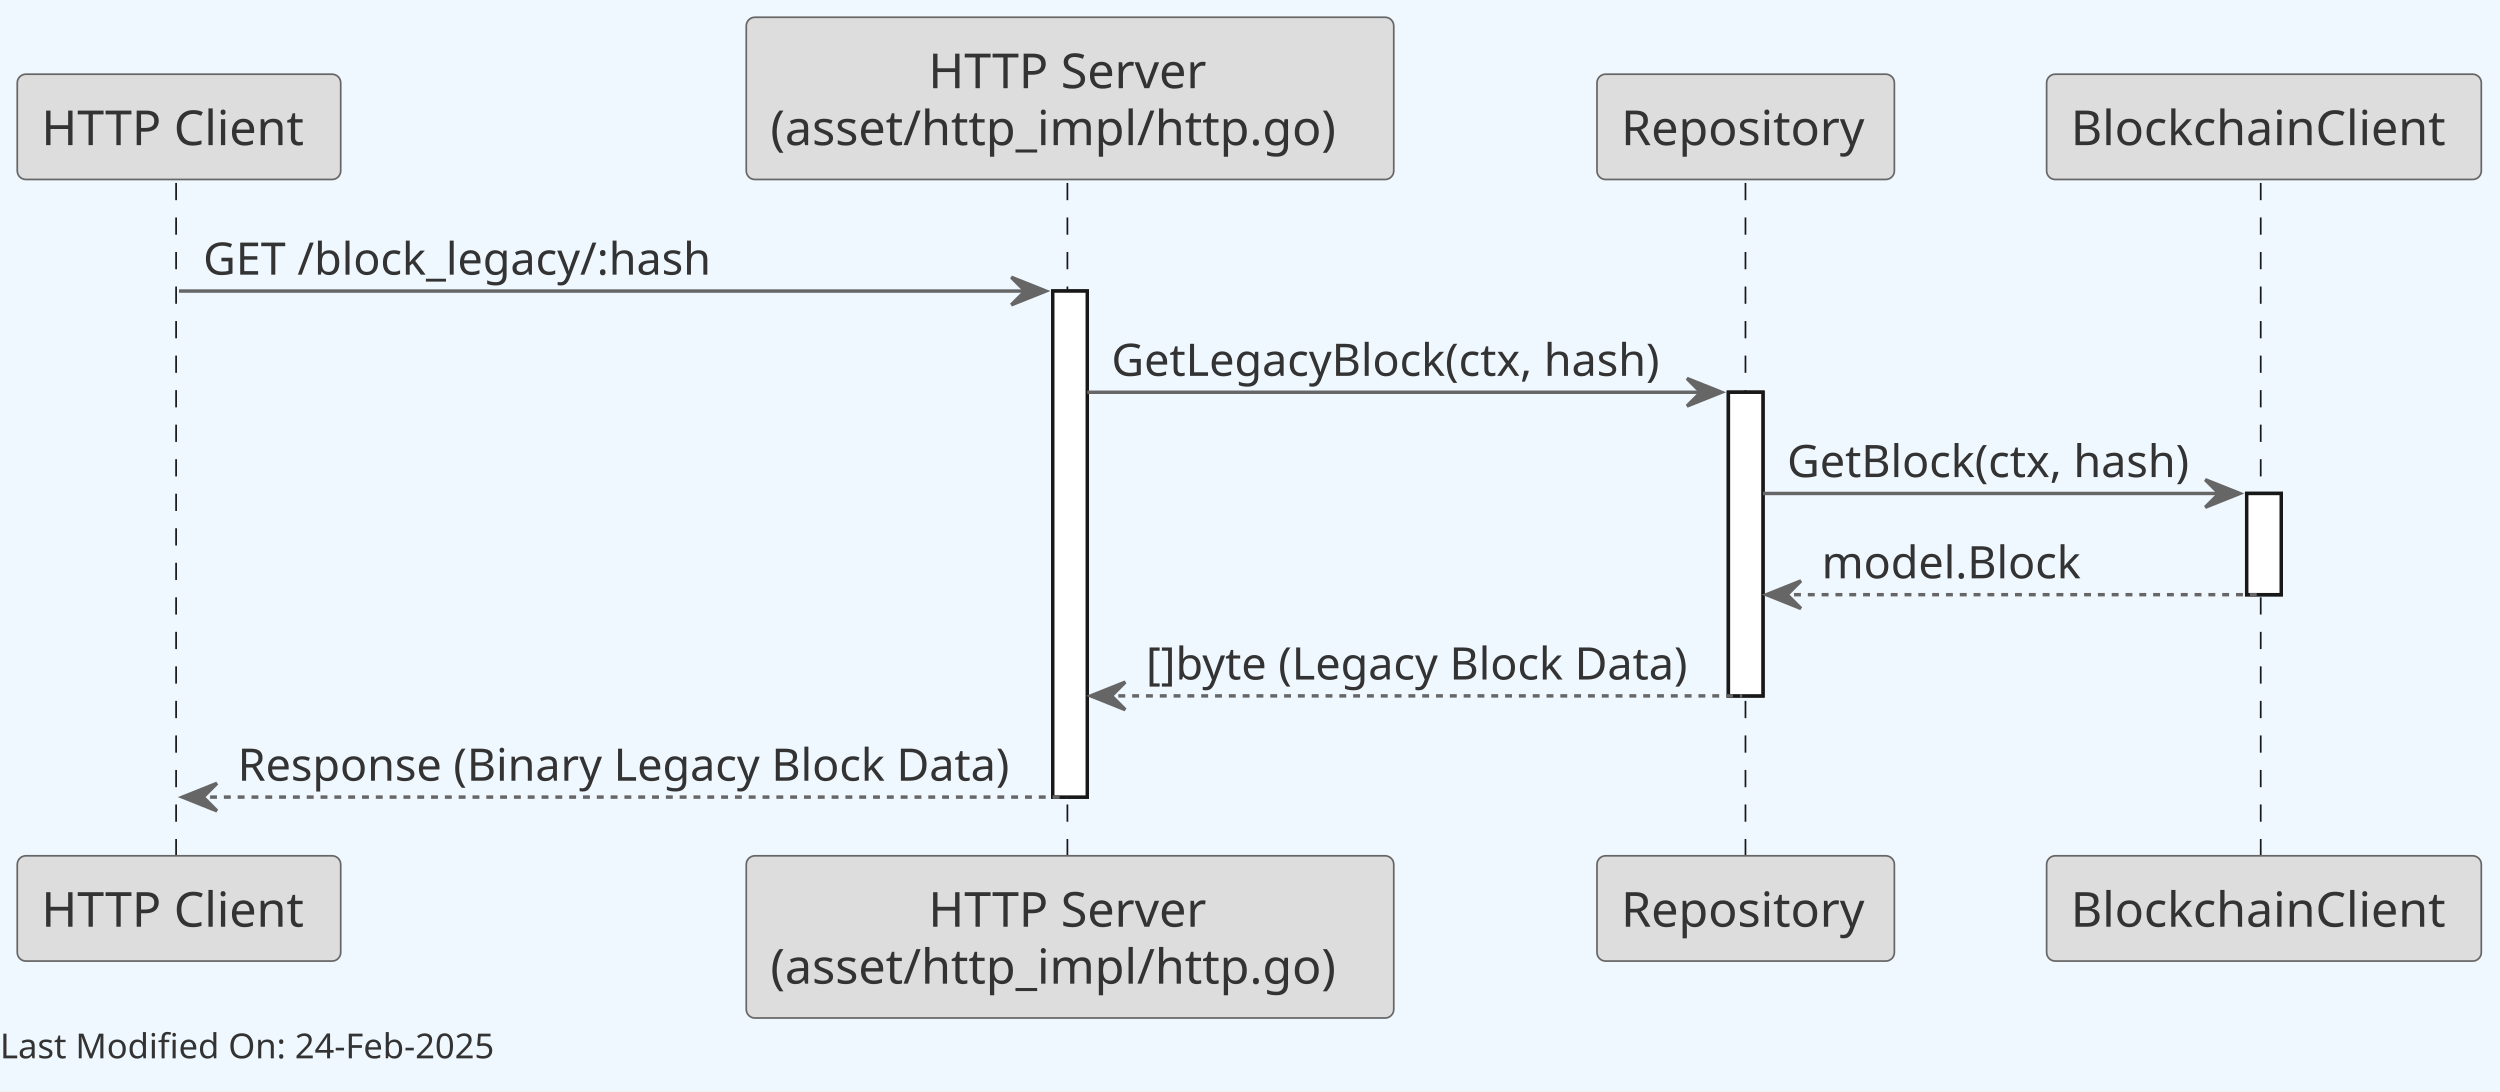
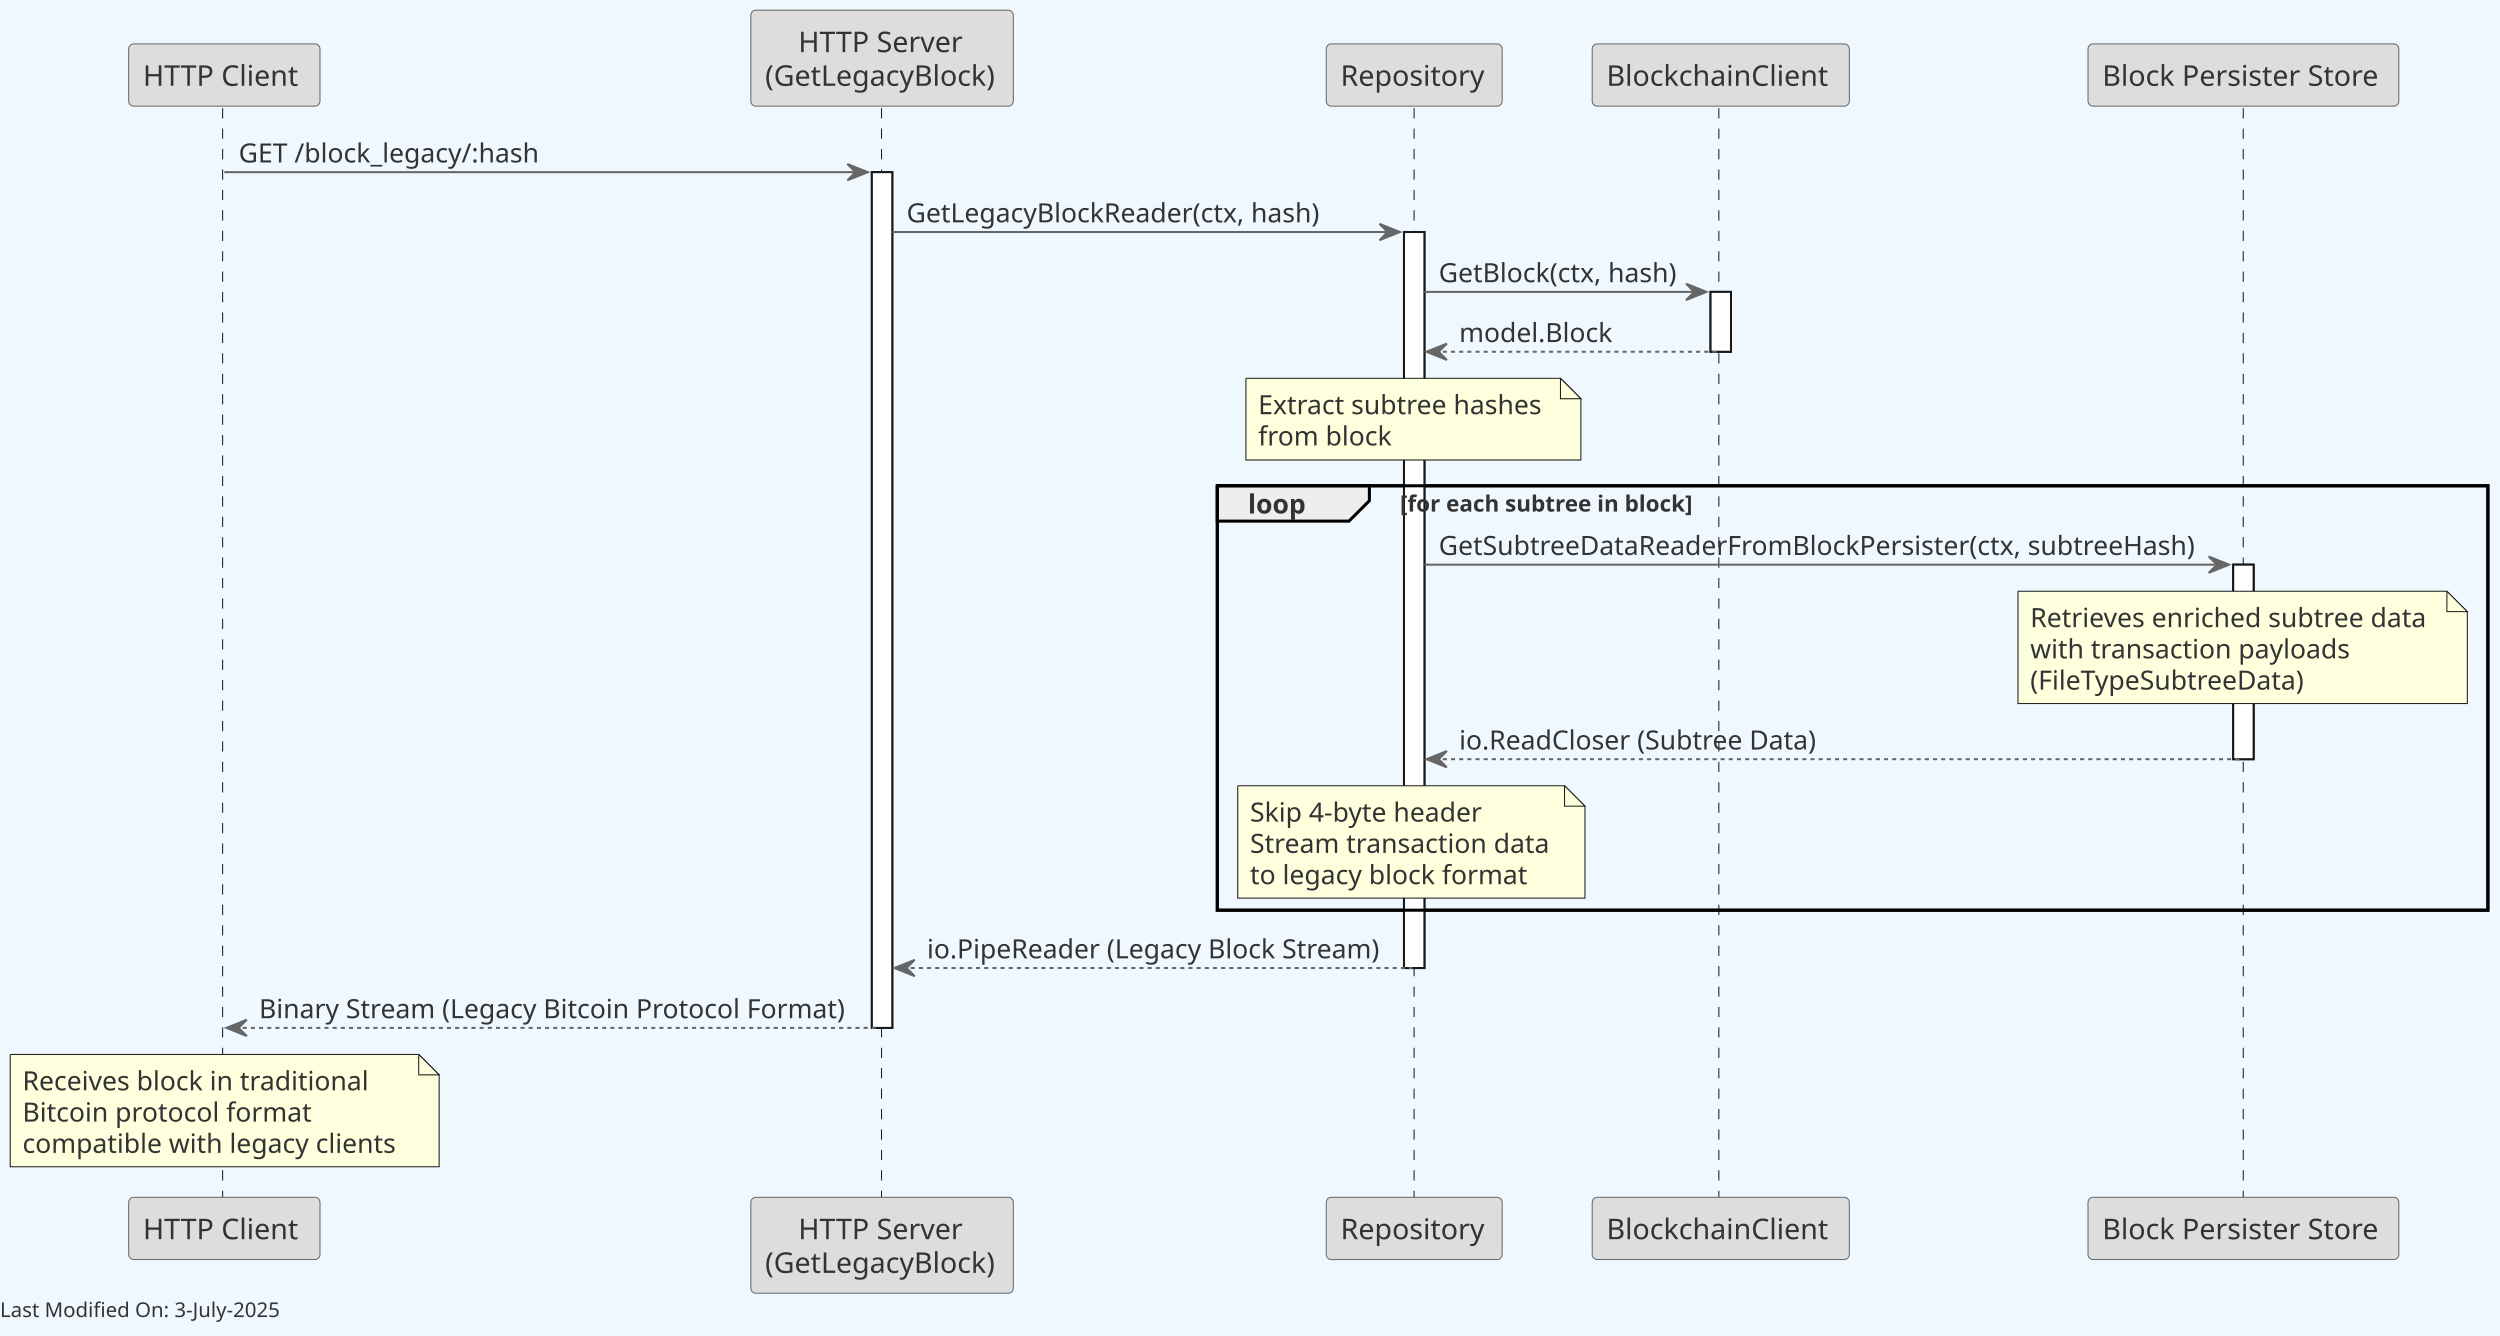
- <svg xmlns="http://www.w3.org/2000/svg" contentStyleType="text/css" height="316" preserveAspectRatio="none" viewBox="0 0 724 316" width="724" zoomAndPan="magnify">
-   <path d="m0 0h724v316h-724z" fill="#f0f8ff" />
-   <g stroke="#181818">
-     <path d="m304.875 84.287h10v146.553h-10z" fill="#fff" />
-     <path d="m500.55 113.598h10v87.932h-10z" fill="#fff" />
-     <path d="m650.644 142.908h10v29.311h-10z" fill="#fff" />
-     <path d="m51 52.977v195.863" stroke-dasharray="5 5" stroke-width=".5" />
-     <path d="m309.121 52.977v195.863" stroke-dasharray="5 5" stroke-width=".5" />
-     <path d="m505.487 52.977v195.863" stroke-dasharray="5 5" stroke-width=".5" />
-     <path d="m654.703 52.977v195.863" stroke-dasharray="5 5" stroke-width=".5" />
+ <svg xmlns="http://www.w3.org/2000/svg" contentStyleType="text/css" data-diagram-type="SEQUENCE" height="654px" preserveAspectRatio="none" style="width:1224px;height:654px;background:#F0F8FF;" version="1.1" viewBox="0 0 1224 654" width="1224px" zoomAndPan="magnify">
+   <defs />
+   <g>
+     <rect fill="#F0F8FF" height="654" style="stroke:none;stroke-width:1;" width="1224" x="0" y="0" />
+     <g>
+       <rect fill="#FFFFFF" height="418.969" style="stroke:#181818;stroke-width:1;" width="10" x="426.86" y="84.287" />
+     </g>
+     <g>
+       <rect fill="#FFFFFF" height="360.348" style="stroke:#181818;stroke-width:1;" width="10" x="687.395" y="113.598" />
+     </g>
+     <g>
+       <rect fill="#FFFFFF" height="29.311" style="stroke:#181818;stroke-width:1;" width="10" x="837.489" y="142.908" />
+     </g>
+     <g>
+       <rect fill="#FFFFFF" height="95.242" style="stroke:#181818;stroke-width:1;" width="10" x="1093.376" y="276.461" />
+     </g>
+     <rect fill="none" height="207.795" style="stroke:#000000;stroke-width:1.5;" width="622.069" x="596" y="237.84" />
+     <g>
+       <rect fill="#000000" fill-opacity="0" height="534.211" width="8" x="105.833" y="52.977" />
+       <line style="stroke:#181818;stroke-width:0.5;stroke-dasharray:5.0,5.0;" x1="109" x2="109" y1="52.977" y2="587.188" />
+     </g>
+     <g>
+       <rect fill="#000000" fill-opacity="0" height="534.211" width="8" x="427.86" y="52.977" />
+       <line style="stroke:#181818;stroke-width:0.5;stroke-dasharray:5.0,5.0;" x1="431.599" x2="431.599" y1="52.977" y2="587.188" />
+     </g>
+     <g>
+       <rect fill="#000000" fill-opacity="0" height="534.211" width="8" x="688.395" y="52.977" />
+       <line style="stroke:#181818;stroke-width:0.5;stroke-dasharray:5.0,5.0;" x1="692.332" x2="692.332" y1="52.977" y2="587.188" />
+     </g>
+     <g>
+       <rect fill="#000000" fill-opacity="0" height="534.211" width="8" x="838.489" y="52.977" />
+       <line style="stroke:#181818;stroke-width:0.5;stroke-dasharray:5.0,5.0;" x1="841.547" x2="841.547" y1="52.977" y2="587.188" />
+     </g>
+     <g>
+       <rect fill="#000000" fill-opacity="0" height="534.211" width="8" x="1094.376" y="52.977" />
+       <line style="stroke:#181818;stroke-width:0.5;stroke-dasharray:5.0,5.0;" x1="1098.292" x2="1098.292" y1="52.977" y2="587.188" />
+     </g>
+     <g class="participant participant-head" data-participant="Client">
+       <rect fill="#DDDDDD" height="30.488" rx="2.5" ry="2.5" style="stroke:#666666;stroke-width:0.5;" width="93.666" x="63" y="21.488" />
+       <text fill="#333333" font-family="sans-serif" font-size="14" lengthAdjust="spacing" textLength="79.666" x="70" y="42.023">HTTP Client</text>
+     </g>
+     <g class="participant participant-tail" data-participant="Client">
+       <rect fill="#DDDDDD" height="30.488" rx="2.5" ry="2.5" style="stroke:#666666;stroke-width:0.5;" width="93.666" x="63" y="586.188" />
+       <text fill="#333333" font-family="sans-serif" font-size="14" lengthAdjust="spacing" textLength="79.666" x="70" y="606.723">HTTP Client</text>
+     </g>
+     <g class="participant participant-head" data-participant="HTTPServer">
+       <rect fill="#DDDDDD" height="46.977" rx="2.5" ry="2.5" style="stroke:#666666;stroke-width:0.5;" width="128.523" x="367.599" y="5" />
+       <text fill="#333333" font-family="sans-serif" font-size="14" lengthAdjust="spacing" textLength="82.004" x="390.858" y="25.535">HTTP Server</text>
+       <text fill="#333333" font-family="sans-serif" font-size="14" lengthAdjust="spacing" textLength="114.522" x="374.599" y="42.023">(GetLegacyBlock)</text>
+     </g>
+     <g class="participant participant-tail" data-participant="HTTPServer">
+       <rect fill="#DDDDDD" height="46.977" rx="2.5" ry="2.5" style="stroke:#666666;stroke-width:0.5;" width="128.523" x="367.599" y="586.188" />
+       <text fill="#333333" font-family="sans-serif" font-size="14" lengthAdjust="spacing" textLength="82.004" x="390.858" y="606.723">HTTP Server</text>
+       <text fill="#333333" font-family="sans-serif" font-size="14" lengthAdjust="spacing" textLength="114.522" x="374.599" y="623.211">(GetLegacyBlock)</text>
+     </g>
+     <g class="participant participant-head" data-participant="Repo">
+       <rect fill="#DDDDDD" height="30.488" rx="2.5" ry="2.5" style="stroke:#666666;stroke-width:0.5;" width="86.126" x="649.332" y="21.488" />
+       <text fill="#333333" font-family="sans-serif" font-size="14" lengthAdjust="spacing" textLength="72.126" x="656.332" y="42.023">Repository</text>
+     </g>
+     <g class="participant participant-tail" data-participant="Repo">
+       <rect fill="#DDDDDD" height="30.488" rx="2.5" ry="2.5" style="stroke:#666666;stroke-width:0.5;" width="86.126" x="649.332" y="586.188" />
+       <text fill="#333333" font-family="sans-serif" font-size="14" lengthAdjust="spacing" textLength="72.126" x="656.332" y="606.723">Repository</text>
+     </g>
+     <g class="participant participant-head" data-participant="BC">
+       <rect fill="#DDDDDD" height="30.488" rx="2.5" ry="2.5" style="stroke:#666666;stroke-width:0.5;" width="125.884" x="779.547" y="21.488" />
+       <text fill="#333333" font-family="sans-serif" font-size="14" lengthAdjust="spacing" textLength="111.884" x="786.547" y="42.023">BlockchainClient</text>
+     </g>
+     <g class="participant participant-tail" data-participant="BC">
+       <rect fill="#DDDDDD" height="30.488" rx="2.5" ry="2.5" style="stroke:#666666;stroke-width:0.5;" width="125.884" x="779.547" y="586.188" />
+       <text fill="#333333" font-family="sans-serif" font-size="14" lengthAdjust="spacing" textLength="111.884" x="786.547" y="606.723">BlockchainClient</text>
+     </g>
+     <g class="participant participant-head" data-participant="BPS">
+       <rect fill="#DDDDDD" height="30.488" rx="2.5" ry="2.5" style="stroke:#666666;stroke-width:0.5;" width="152.168" x="1022.292" y="21.488" />
+       <text fill="#333333" font-family="sans-serif" font-size="14" lengthAdjust="spacing" textLength="138.168" x="1029.292" y="42.023">Block Persister Store</text>
+     </g>
+     <g class="participant participant-tail" data-participant="BPS">
+       <rect fill="#DDDDDD" height="30.488" rx="2.5" ry="2.5" style="stroke:#666666;stroke-width:0.5;" width="152.168" x="1022.292" y="586.188" />
+       <text fill="#333333" font-family="sans-serif" font-size="14" lengthAdjust="spacing" textLength="138.168" x="1029.292" y="606.723">Block Persister Store</text>
+     </g>
+     <g>
+       <rect fill="#FFFFFF" height="418.969" style="stroke:#181818;stroke-width:1;" width="10" x="426.86" y="84.287" />
+     </g>
+     <g>
+       <rect fill="#FFFFFF" height="360.348" style="stroke:#181818;stroke-width:1;" width="10" x="687.395" y="113.598" />
+     </g>
+     <g>
+       <rect fill="#FFFFFF" height="29.311" style="stroke:#181818;stroke-width:1;" width="10" x="837.489" y="142.908" />
+     </g>
+     <g>
+       <rect fill="#FFFFFF" height="95.242" style="stroke:#181818;stroke-width:1;" width="10" x="1093.376" y="276.461" />
+     </g>
+     <g class="message" data-participant-1="Client" data-participant-2="HTTPServer">
+       <polygon fill="#666666" points="414.86,80.287,424.86,84.287,414.86,88.287,418.86,84.287" style="stroke:#666666;stroke-width:1;" />
+       <line style="stroke:#666666;stroke-width:1;" x1="109.833" x2="420.86" y1="84.287" y2="84.287" />
+       <text fill="#333333" font-family="sans-serif" font-size="13" lengthAdjust="spacing" textLength="156.882" x="116.833" y="79.545">GET /block_legacy/:hash</text>
+     </g>
+     <g class="message" data-participant-1="HTTPServer" data-participant-2="Repo">
+       <polygon fill="#666666" points="675.395,109.598,685.395,113.598,675.395,117.598,679.395,113.598" style="stroke:#666666;stroke-width:1;" />
+       <line style="stroke:#666666;stroke-width:1;" x1="436.86" x2="681.395" y1="113.598" y2="113.598" />
+       <text fill="#333333" font-family="sans-serif" font-size="13" lengthAdjust="spacing" textLength="207.391" x="443.86" y="108.856">GetLegacyBlockReader(ctx, hash)</text>
+     </g>
+     <g class="message" data-participant-1="Repo" data-participant-2="BC">
+       <polygon fill="#666666" points="825.489,138.908,835.489,142.908,825.489,146.908,829.489,142.908" style="stroke:#666666;stroke-width:1;" />
+       <line style="stroke:#666666;stroke-width:1;" x1="697.395" x2="831.489" y1="142.908" y2="142.908" />
+       <text fill="#333333" font-family="sans-serif" font-size="13" lengthAdjust="spacing" textLength="121.094" x="704.395" y="138.166">GetBlock(ctx, hash)</text>
+     </g>
+     <g class="message" data-participant-1="BC" data-participant-2="Repo">
+       <polygon fill="#666666" points="708.395,168.219,698.395,172.219,708.395,176.219,704.395,172.219" style="stroke:#666666;stroke-width:1;" />
+       <line style="stroke:#666666;stroke-width:1;stroke-dasharray:2.0,2.0;" x1="702.395" x2="841.489" y1="172.219" y2="172.219" />
+       <text fill="#333333" font-family="sans-serif" font-size="13" lengthAdjust="spacing" textLength="76.895" x="714.395" y="167.477">model.Block</text>
+     </g>
+     <path d="M610,185.219 L610,225.219 L774,225.219 L774,195.219 L764,185.219 L610,185.219" fill="#FEFFDD" style="stroke:#181818;stroke-width:0.5;" />
+     <path d="M764,185.219 L764,195.219 L774,195.219 L764,185.219" fill="#FEFFDD" style="stroke:#181818;stroke-width:0.5;" />
+     <text fill="#333333" font-family="sans-serif" font-size="13" lengthAdjust="spacing" textLength="143.482" x="616" y="202.787">Extract subtree hashes</text>
+     <text fill="#333333" font-family="sans-serif" font-size="13" lengthAdjust="spacing" textLength="68.517" x="616" y="218.098">from block</text>
+     <path d="M596,237.84 L670.447,237.84 L670.447,245.15 L660.447,255.15 L596,255.15 L596,237.84" fill="#EEEEEE" style="stroke:#000000;stroke-width:1.5;" />
+     <rect fill="none" height="207.795" style="stroke:#000000;stroke-width:1.5;" width="622.069" x="596" y="237.84" />
+     <text fill="#333333" font-family="sans-serif" font-size="13" font-weight="bold" lengthAdjust="spacing" textLength="29.447" x="611" y="251.408">loop</text>
+     <text fill="#333333" font-family="sans-serif" font-size="11" font-weight="bold" lengthAdjust="spacing" textLength="149.821" x="685.447" y="250.475">[for each subtree in block]</text>
+     <g class="message" data-participant-1="Repo" data-participant-2="BPS">
+       <polygon fill="#666666" points="1081.376,272.461,1091.376,276.461,1081.376,280.461,1085.376,276.461" style="stroke:#666666;stroke-width:1;" />
+       <line style="stroke:#666666;stroke-width:1;" x1="697.395" x2="1087.376" y1="276.461" y2="276.461" />
+       <text fill="#333333" font-family="sans-serif" font-size="13" lengthAdjust="spacing" textLength="376.981" x="704.395" y="271.719">GetSubtreeDataReaderFromBlockPersister(ctx, subtreeHash)</text>
+     </g>
+     <path d="M988,289.461 L988,344.461 L1208,344.461 L1208,299.461 L1198,289.461 L988,289.461" fill="#FEFFDD" style="stroke:#181818;stroke-width:0.5;" />
+     <path d="M1198,289.461 L1198,299.461 L1208,299.461 L1198,289.461" fill="#FEFFDD" style="stroke:#181818;stroke-width:0.5;" />
+     <text fill="#333333" font-family="sans-serif" font-size="13" lengthAdjust="spacing" textLength="199.069" x="994" y="307.029">Retrieves enriched subtree data</text>
+     <text fill="#333333" font-family="sans-serif" font-size="13" lengthAdjust="spacing" textLength="161.383" x="994" y="322.34">with transaction payloads</text>
+     <text fill="#333333" font-family="sans-serif" font-size="13" lengthAdjust="spacing" textLength="137.497" x="994" y="337.65">(FileTypeSubtreeData)</text>
+     <g class="message" data-participant-1="BPS" data-participant-2="Repo">
+       <polygon fill="#666666" points="708.395,367.703,698.395,371.703,708.395,375.703,704.395,371.703" style="stroke:#666666;stroke-width:1;" />
+       <line style="stroke:#666666;stroke-width:1;stroke-dasharray:2.0,2.0;" x1="702.395" x2="1097.376" y1="371.703" y2="371.703" />
+       <text fill="#333333" font-family="sans-serif" font-size="13" lengthAdjust="spacing" textLength="180.166" x="714.395" y="366.961">io.ReadCloser (Subtree Data)</text>
+     </g>
+     <path d="M606,384.703 L606,439.703 L776,439.703 L776,394.703 L766,384.703 L606,384.703" fill="#FEFFDD" style="stroke:#181818;stroke-width:0.5;" />
+     <path d="M766,384.703 L766,394.703 L776,394.703 L766,384.703" fill="#FEFFDD" style="stroke:#181818;stroke-width:0.5;" />
+     <text fill="#333333" font-family="sans-serif" font-size="13" lengthAdjust="spacing" textLength="120.821" x="612" y="402.272">Skip 4-byte header</text>
+     <text fill="#333333" font-family="sans-serif" font-size="13" lengthAdjust="spacing" textLength="149.938" x="612" y="417.582">Stream transaction data</text>
+     <text fill="#333333" font-family="sans-serif" font-size="13" lengthAdjust="spacing" textLength="141.369" x="612" y="432.893">to legacy block format</text>
+     <g class="message" data-participant-1="Repo" data-participant-2="HTTPServer">
+       <polygon fill="#666666" points="447.86,469.945,437.86,473.945,447.86,477.945,443.86,473.945" style="stroke:#666666;stroke-width:1;" />
+       <line style="stroke:#666666;stroke-width:1;stroke-dasharray:2.0,2.0;" x1="441.86" x2="691.395" y1="473.945" y2="473.945" />
+       <text fill="#333333" font-family="sans-serif" font-size="13" lengthAdjust="spacing" textLength="226.535" x="453.86" y="469.203">io.PipeReader (Legacy Block Stream)</text>
+     </g>
+     <g class="message" data-participant-1="HTTPServer" data-participant-2="Client">
+       <polygon fill="#666666" points="120.833,499.256,110.833,503.256,120.833,507.256,116.833,503.256" style="stroke:#666666;stroke-width:1;" />
+       <line style="stroke:#666666;stroke-width:1;stroke-dasharray:2.0,2.0;" x1="114.833" x2="430.86" y1="503.256" y2="503.256" />
+       <text fill="#333333" font-family="sans-serif" font-size="13" lengthAdjust="spacing" textLength="293.027" x="126.833" y="498.514">Binary Stream (Legacy Bitcoin Protocol Format)</text>
+     </g>
+     <path d="M5,516.256 L5,571.256 L215,571.256 L215,526.256 L205,516.256 L5,516.256" fill="#FEFFDD" style="stroke:#181818;stroke-width:0.5;" />
+     <path d="M205,516.256 L205,526.256 L215,526.256 L205,516.256" fill="#FEFFDD" style="stroke:#181818;stroke-width:0.5;" />
+     <text fill="#333333" font-family="sans-serif" font-size="13" lengthAdjust="spacing" textLength="176.979" x="11" y="533.824">Receives block in traditional</text>
+     <text fill="#333333" font-family="sans-serif" font-size="13" lengthAdjust="spacing" textLength="145.793" x="11" y="549.135">Bitcoin protocol format</text>
+     <text fill="#333333" font-family="sans-serif" font-size="13" lengthAdjust="spacing" textLength="189.7" x="11" y="564.445">compatible with legacy clients</text>
+     <text fill="#333333" font-family="sans-serif" font-size="10" lengthAdjust="spacing" textLength="153.731" x="0" y="644.832">Last Modified On: 3-July-2025</text>
  </g>
-   <rect fill="#ddd" height="30.488" rx="2.5" stroke="#666" stroke-width=".5" width="93.666" x="5" y="21.488" />
-   <text fill="#333" font-family="sans-serif" font-size="14" lengthAdjust="spacing" textLength="79.666" x="12" y="42.023">HTTP Client</text>
-   <rect fill="#ddd" height="30.488" rx="2.5" stroke="#666" stroke-width=".5" width="93.666" x="5" y="247.84" />
-   <text fill="#333" font-family="sans-serif" font-size="14" lengthAdjust="spacing" textLength="79.666" x="12" y="268.375">HTTP Client</text>
-   <rect fill="#ddd" height="46.977" rx="2.5" stroke="#666" stroke-width=".5" width="187.51" x="216.121" y="5" />
-   <text fill="#333" font-family="sans-serif" font-size="14" lengthAdjust="spacing" textLength="82.004" x="268.873" y="25.535">HTTP Server</text>
-   <text fill="#333" font-family="sans-serif" font-size="14" lengthAdjust="spacing" textLength="173.51" x="223.121" y="42.023">(asset/http_impl/http.go)</text>
-   <rect fill="#ddd" height="46.977" rx="2.5" stroke="#666" stroke-width=".5" width="187.51" x="216.121" y="247.84" />
-   <text fill="#333" font-family="sans-serif" font-size="14" lengthAdjust="spacing" textLength="82.004" x="268.873" y="268.375">HTTP Server</text>
-   <text fill="#333" font-family="sans-serif" font-size="14" lengthAdjust="spacing" textLength="173.51" x="223.121" y="284.863">(asset/http_impl/http.go)</text>
-   <rect fill="#ddd" height="30.488" rx="2.5" stroke="#666" stroke-width=".5" width="86.126" x="462.487" y="21.488" />
-   <text fill="#333" font-family="sans-serif" font-size="14" lengthAdjust="spacing" textLength="72.126" x="469.487" y="42.023">Repository</text>
-   <rect fill="#ddd" height="30.488" rx="2.5" stroke="#666" stroke-width=".5" width="86.126" x="462.487" y="247.84" />
-   <text fill="#333" font-family="sans-serif" font-size="14" lengthAdjust="spacing" textLength="72.126" x="469.487" y="268.375">Repository</text>
-   <rect fill="#ddd" height="30.488" rx="2.5" stroke="#666" stroke-width=".5" width="125.884" x="592.703" y="21.488" />
-   <text fill="#333" font-family="sans-serif" font-size="14" lengthAdjust="spacing" textLength="111.884" x="599.703" y="42.023">BlockchainClient</text>
-   <rect fill="#ddd" height="30.488" rx="2.5" stroke="#666" stroke-width=".5" width="125.884" x="592.703" y="247.84" />
-   <text fill="#333" font-family="sans-serif" font-size="14" lengthAdjust="spacing" textLength="111.884" x="599.703" y="268.375">BlockchainClient</text>
-   <path d="m304.875 84.287h10v146.553h-10z" fill="#fff" stroke="#181818" />
-   <path d="m500.55 113.598h10v87.932h-10z" fill="#fff" stroke="#181818" />
-   <path d="m650.644 142.908h10v29.311h-10z" fill="#fff" stroke="#181818" />
-   <path d="m292.875 80.287 10 4-10 4 4-4z" fill="#666" stroke="#666" />
-   <path d="m51.833 84.287h247.042" stroke="#666" />
-   <text fill="#333" font-family="sans-serif" font-size="13" lengthAdjust="spacing" textLength="156.882" x="58.833" y="79.545">GET /block_legacy/:hash</text>
-   <path d="m488.55 109.598 10 4-10 4 4-4z" fill="#666" stroke="#666" />
-   <path d="m314.875 113.598h179.675" stroke="#666" />
-   <text fill="#333" font-family="sans-serif" font-size="13" lengthAdjust="spacing" textLength="164.004" x="321.875" y="108.856">GetLegacyBlock(ctx, hash)</text>
-   <path d="m638.644 138.908 10 4-10 4 4-4z" fill="#666" stroke="#666" />
-   <path d="m510.55 142.908h134.094" stroke="#666" />
-   <text fill="#333" font-family="sans-serif" font-size="13" lengthAdjust="spacing" textLength="121.094" x="517.55" y="138.166">GetBlock(ctx, hash)</text>
-   <path d="m521.55 168.219-10 4 10 4-4-4z" fill="#666" stroke="#666" />
-   <path d="m515.55 172.219h139.094" stroke="#666" stroke-dasharray="2 2" />
-   <text fill="#333" font-family="sans-serif" font-size="13" lengthAdjust="spacing" textLength="76.895" x="527.55" y="167.477">model.Block</text>
-   <path d="m325.875 197.529-10 4 10 4-4-4z" fill="#666" stroke="#666" />
-   <path d="m319.875 201.529h184.675" stroke="#666" stroke-dasharray="2 2" />
-   <text fill="#333" font-family="sans-serif" font-size="13" lengthAdjust="spacing" textLength="161.675" x="331.875" y="196.787">[]byte (Legacy Block Data)</text>
-   <path d="m62.833 226.84-10 4 10 4-4-4z" fill="#666" stroke="#666" />
-   <path d="m56.833 230.84h252.042" stroke="#666" stroke-dasharray="2 2" />
-   <text fill="#333" font-family="sans-serif" font-size="13" lengthAdjust="spacing" textLength="229.042" x="68.833" y="226.098">Response (Binary Legacy Block Data)</text>
-   <text fill="#333" font-family="sans-serif" font-size="10" lengthAdjust="spacing" textLength="155.435" y="306.484">Last Modified On: 24-Feb-2025</text>
</svg>
